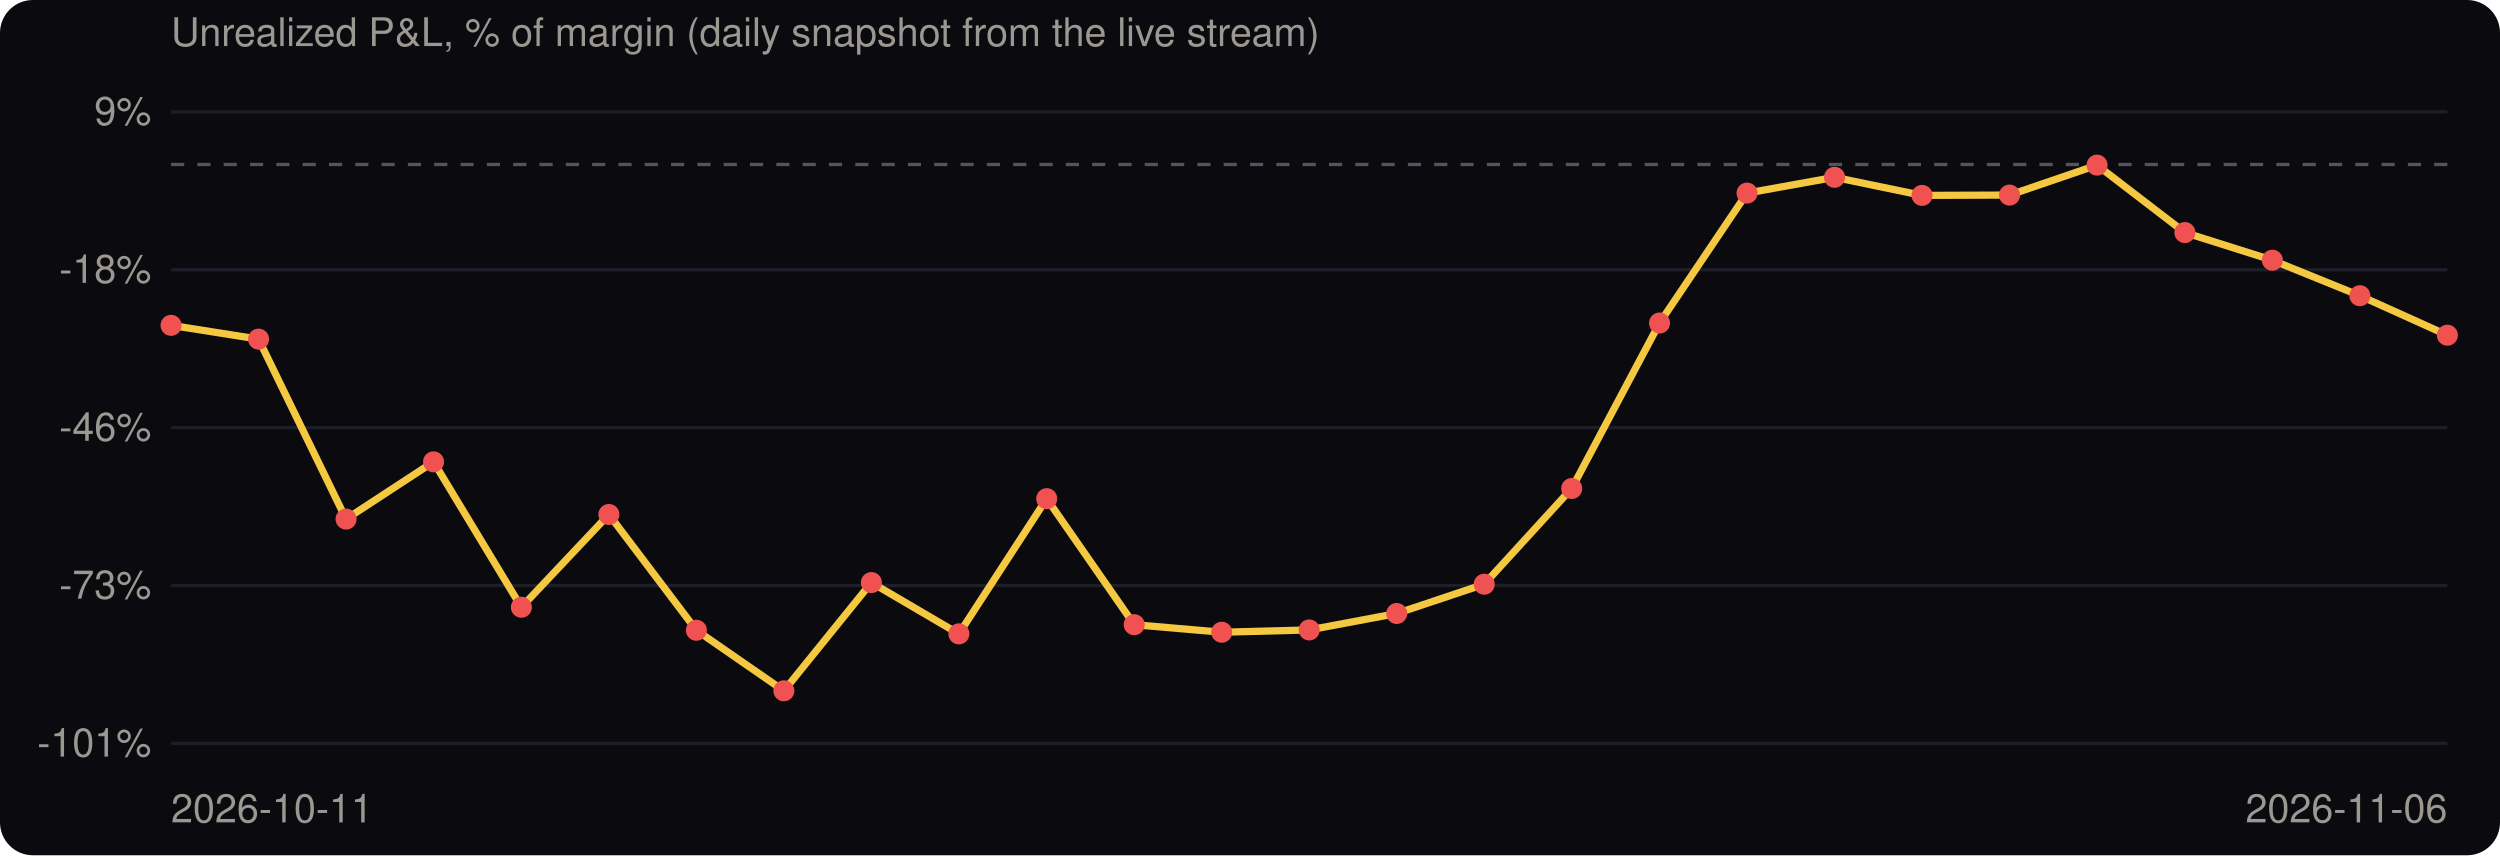
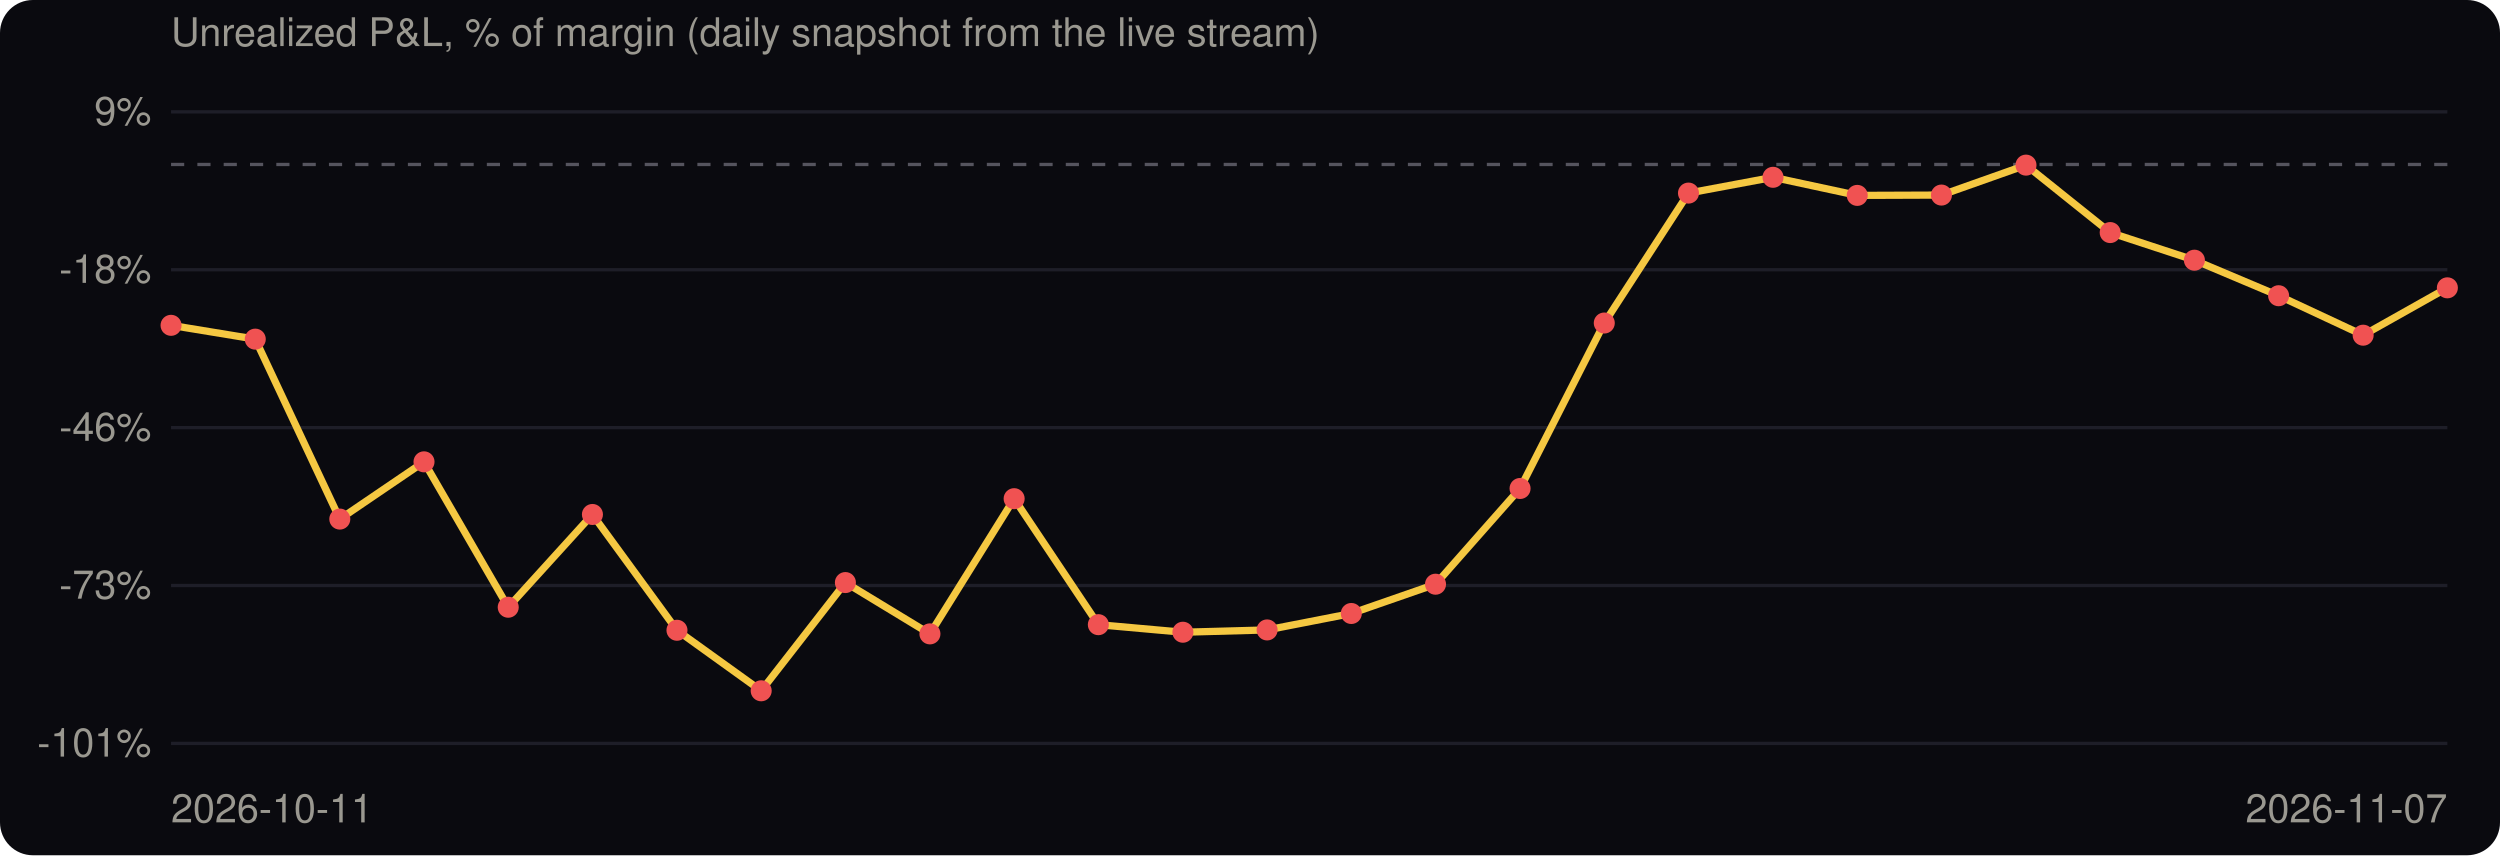
<svg xmlns="http://www.w3.org/2000/svg" viewBox="0 0 760 260" width="760" height="260" font-family="Helvetica, Arial, sans-serif" font-size="12">
  <rect width="760" height="260" rx="10" fill="#0A0A0F" />
  <text x="52" y="14" fill="#9A9890">Unrealized P&amp;L, % of margin (daily snapshot from the live stream)</text>
  <line x1="52" x2="744" y1="226.0" y2="226.0" stroke="#1E1E28" />
  <text x="46" y="230.0" fill="#9A9890" text-anchor="end">-101%</text>
  <line x1="52" x2="744" y1="178.0" y2="178.0" stroke="#1E1E28" />
  <text x="46" y="182.0" fill="#9A9890" text-anchor="end">-73%</text>
  <line x1="52" x2="744" y1="130.0" y2="130.0" stroke="#1E1E28" />
  <text x="46" y="134.0" fill="#9A9890" text-anchor="end">-46%</text>
  <line x1="52" x2="744" y1="82.0" y2="82.0" stroke="#1E1E28" />
  <text x="46" y="86.0" fill="#9A9890" text-anchor="end">-18%</text>
  <line x1="52" x2="744" y1="34.0" y2="34.0" stroke="#1E1E28" />
  <text x="46" y="38.0" fill="#9A9890" text-anchor="end">9%</text>
  <line x1="52" x2="744" y1="50.0" y2="50.0" stroke="#55545E" stroke-dasharray="4 4" />
-   <path d="M52.0,98.9 L78.6,103.1 L105.2,157.8 L131.8,140.4 L158.5,184.6 L185.1,156.4 L211.7,191.6 L238.3,210.0 L264.9,177.1 L291.5,192.7 L318.2,151.6 L344.8,189.9 L371.4,192.2 L398.0,191.5 L424.6,186.5 L451.2,177.6 L477.8,148.5 L504.5,98.2 L531.1,58.7 L557.7,53.9 L584.3,59.4 L610.9,59.3 L637.5,50.2 L664.2,70.7 L690.8,79.1 L717.4,89.9 L744.0,101.9" fill="none" stroke="#F5C842" stroke-width="2.2" />
+   <path d="M52.0,98.9 L77.6,103.1 L103.3,157.8 L128.9,140.4 L154.5,184.6 L180.1,156.4 L205.8,191.6 L231.4,210.0 L257.0,177.1 L282.7,192.7 L308.3,151.6 L333.9,189.9 L359.6,192.2 L385.2,191.5 L410.8,186.5 L436.4,177.6 L462.1,148.5 L487.7,98.2 L513.3,58.7 L539.0,53.9 L564.6,59.4 L590.2,59.3 L615.9,50.2 L641.5,70.7 L667.1,79.1 L692.7,89.9 L718.4,101.9 L744.0,87.5" fill="none" stroke="#F5C842" stroke-width="2.2" />
  <circle cx="52.0" cy="98.9" r="3.2" fill="#f05252" />
-   <circle cx="78.6" cy="103.1" r="3.2" fill="#f05252" />
-   <circle cx="105.2" cy="157.8" r="3.2" fill="#f05252" />
-   <circle cx="131.8" cy="140.4" r="3.2" fill="#f05252" />
-   <circle cx="158.5" cy="184.6" r="3.2" fill="#f05252" />
-   <circle cx="185.1" cy="156.4" r="3.2" fill="#f05252" />
-   <circle cx="211.7" cy="191.6" r="3.2" fill="#f05252" />
-   <circle cx="238.3" cy="210.0" r="3.2" fill="#f05252" />
-   <circle cx="264.9" cy="177.1" r="3.2" fill="#f05252" />
-   <circle cx="291.5" cy="192.7" r="3.2" fill="#f05252" />
-   <circle cx="318.2" cy="151.6" r="3.2" fill="#f05252" />
-   <circle cx="344.8" cy="189.9" r="3.2" fill="#f05252" />
-   <circle cx="371.4" cy="192.2" r="3.2" fill="#f05252" />
-   <circle cx="398.0" cy="191.5" r="3.2" fill="#f05252" />
-   <circle cx="424.6" cy="186.5" r="3.2" fill="#f05252" />
-   <circle cx="451.2" cy="177.6" r="3.2" fill="#f05252" />
-   <circle cx="477.8" cy="148.5" r="3.2" fill="#f05252" />
-   <circle cx="504.5" cy="98.2" r="3.2" fill="#f05252" />
-   <circle cx="531.1" cy="58.7" r="3.2" fill="#f05252" />
-   <circle cx="557.7" cy="53.9" r="3.2" fill="#f05252" />
-   <circle cx="584.3" cy="59.4" r="3.2" fill="#f05252" />
-   <circle cx="610.9" cy="59.3" r="3.2" fill="#f05252" />
-   <circle cx="637.5" cy="50.2" r="3.2" fill="#f05252" />
-   <circle cx="664.2" cy="70.7" r="3.2" fill="#f05252" />
-   <circle cx="690.8" cy="79.1" r="3.2" fill="#f05252" />
-   <circle cx="717.4" cy="89.9" r="3.2" fill="#f05252" />
-   <circle cx="744.0" cy="101.9" r="3.2" fill="#f05252" />
+   <circle cx="77.6" cy="103.1" r="3.2" fill="#f05252" />
+   <circle cx="103.3" cy="157.8" r="3.2" fill="#f05252" />
+   <circle cx="128.9" cy="140.4" r="3.2" fill="#f05252" />
+   <circle cx="154.5" cy="184.6" r="3.2" fill="#f05252" />
+   <circle cx="180.1" cy="156.4" r="3.2" fill="#f05252" />
+   <circle cx="205.8" cy="191.6" r="3.2" fill="#f05252" />
+   <circle cx="231.4" cy="210.0" r="3.2" fill="#f05252" />
+   <circle cx="257.0" cy="177.1" r="3.2" fill="#f05252" />
+   <circle cx="282.7" cy="192.7" r="3.2" fill="#f05252" />
+   <circle cx="308.3" cy="151.6" r="3.2" fill="#f05252" />
+   <circle cx="333.9" cy="189.9" r="3.2" fill="#f05252" />
+   <circle cx="359.6" cy="192.2" r="3.2" fill="#f05252" />
+   <circle cx="385.2" cy="191.5" r="3.2" fill="#f05252" />
+   <circle cx="410.8" cy="186.5" r="3.2" fill="#f05252" />
+   <circle cx="436.4" cy="177.6" r="3.2" fill="#f05252" />
+   <circle cx="462.1" cy="148.5" r="3.2" fill="#f05252" />
+   <circle cx="487.7" cy="98.2" r="3.2" fill="#f05252" />
+   <circle cx="513.3" cy="58.7" r="3.2" fill="#f05252" />
+   <circle cx="539.0" cy="53.9" r="3.2" fill="#f05252" />
+   <circle cx="564.6" cy="59.4" r="3.2" fill="#f05252" />
+   <circle cx="590.2" cy="59.3" r="3.2" fill="#f05252" />
+   <circle cx="615.9" cy="50.2" r="3.2" fill="#f05252" />
+   <circle cx="641.5" cy="70.7" r="3.2" fill="#f05252" />
+   <circle cx="667.1" cy="79.1" r="3.2" fill="#f05252" />
+   <circle cx="692.7" cy="89.9" r="3.2" fill="#f05252" />
+   <circle cx="718.4" cy="101.9" r="3.2" fill="#f05252" />
+   <circle cx="744.0" cy="87.5" r="3.2" fill="#f05252" />
  <text x="52" y="250" fill="#9A9890">2026-10-11</text>
-   <text x="744" y="250" fill="#9A9890" text-anchor="end">2026-11-06</text>
+   <text x="744" y="250" fill="#9A9890" text-anchor="end">2026-11-07</text>
</svg>
